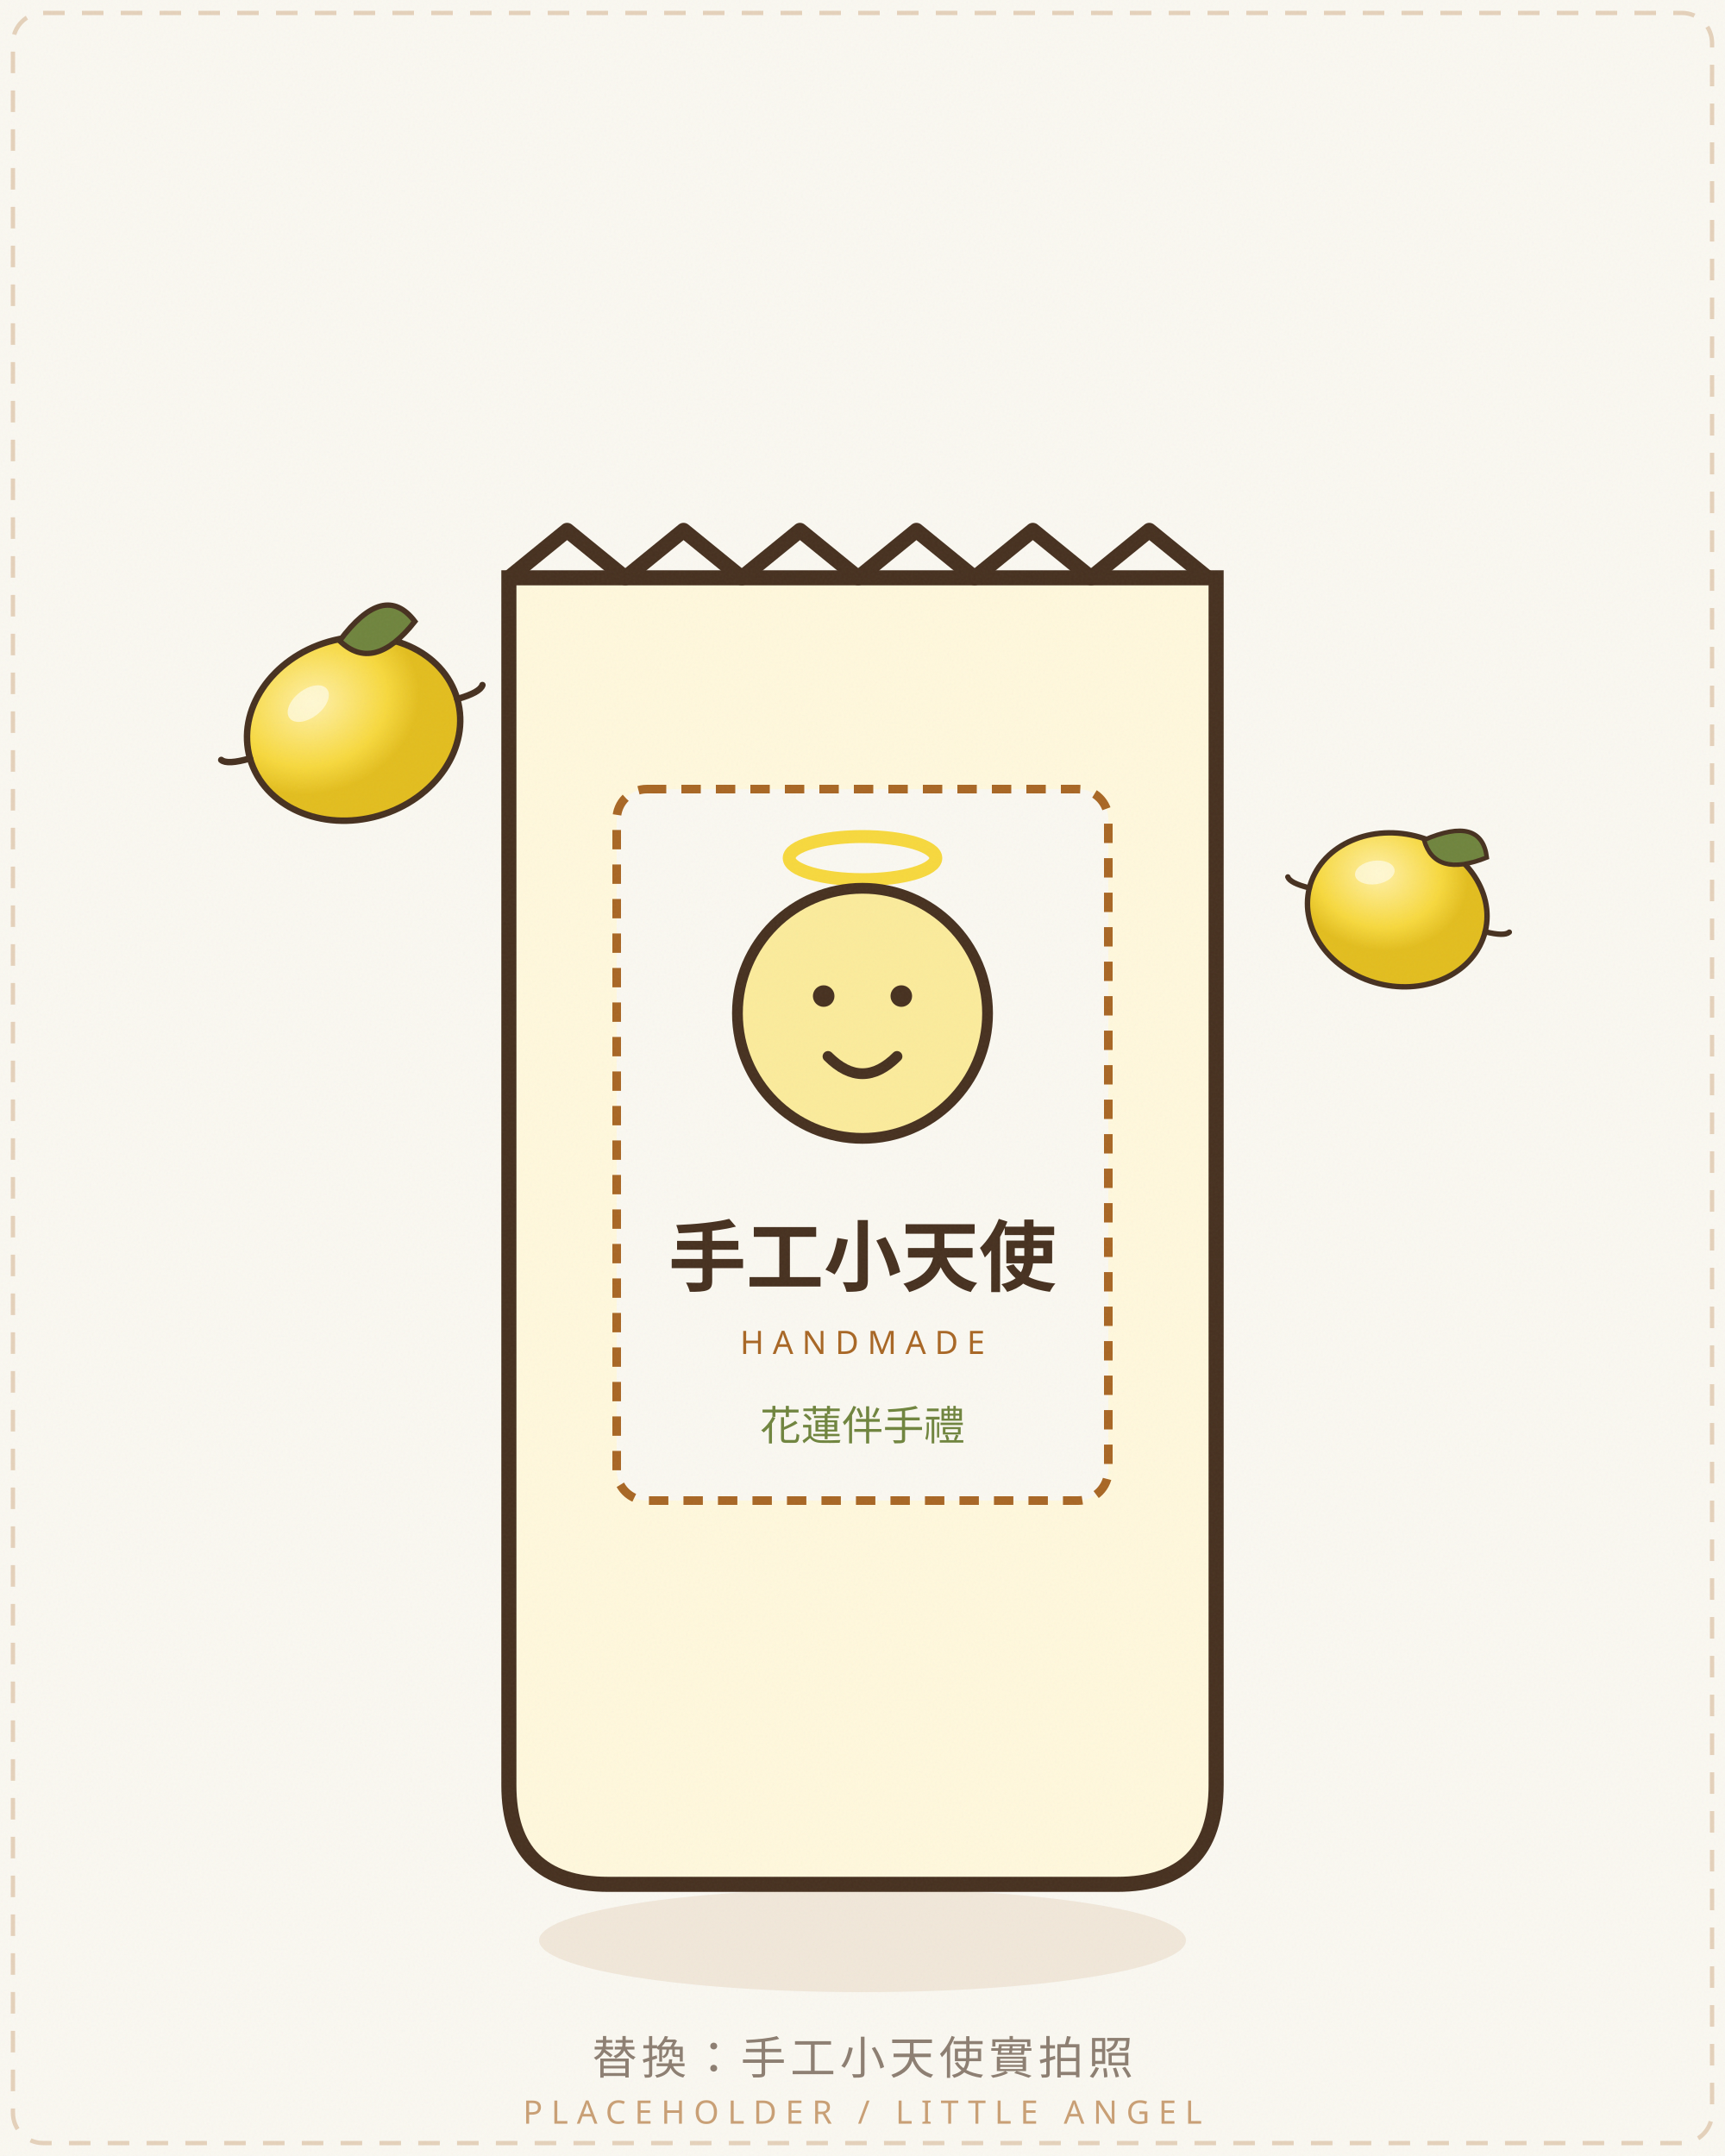
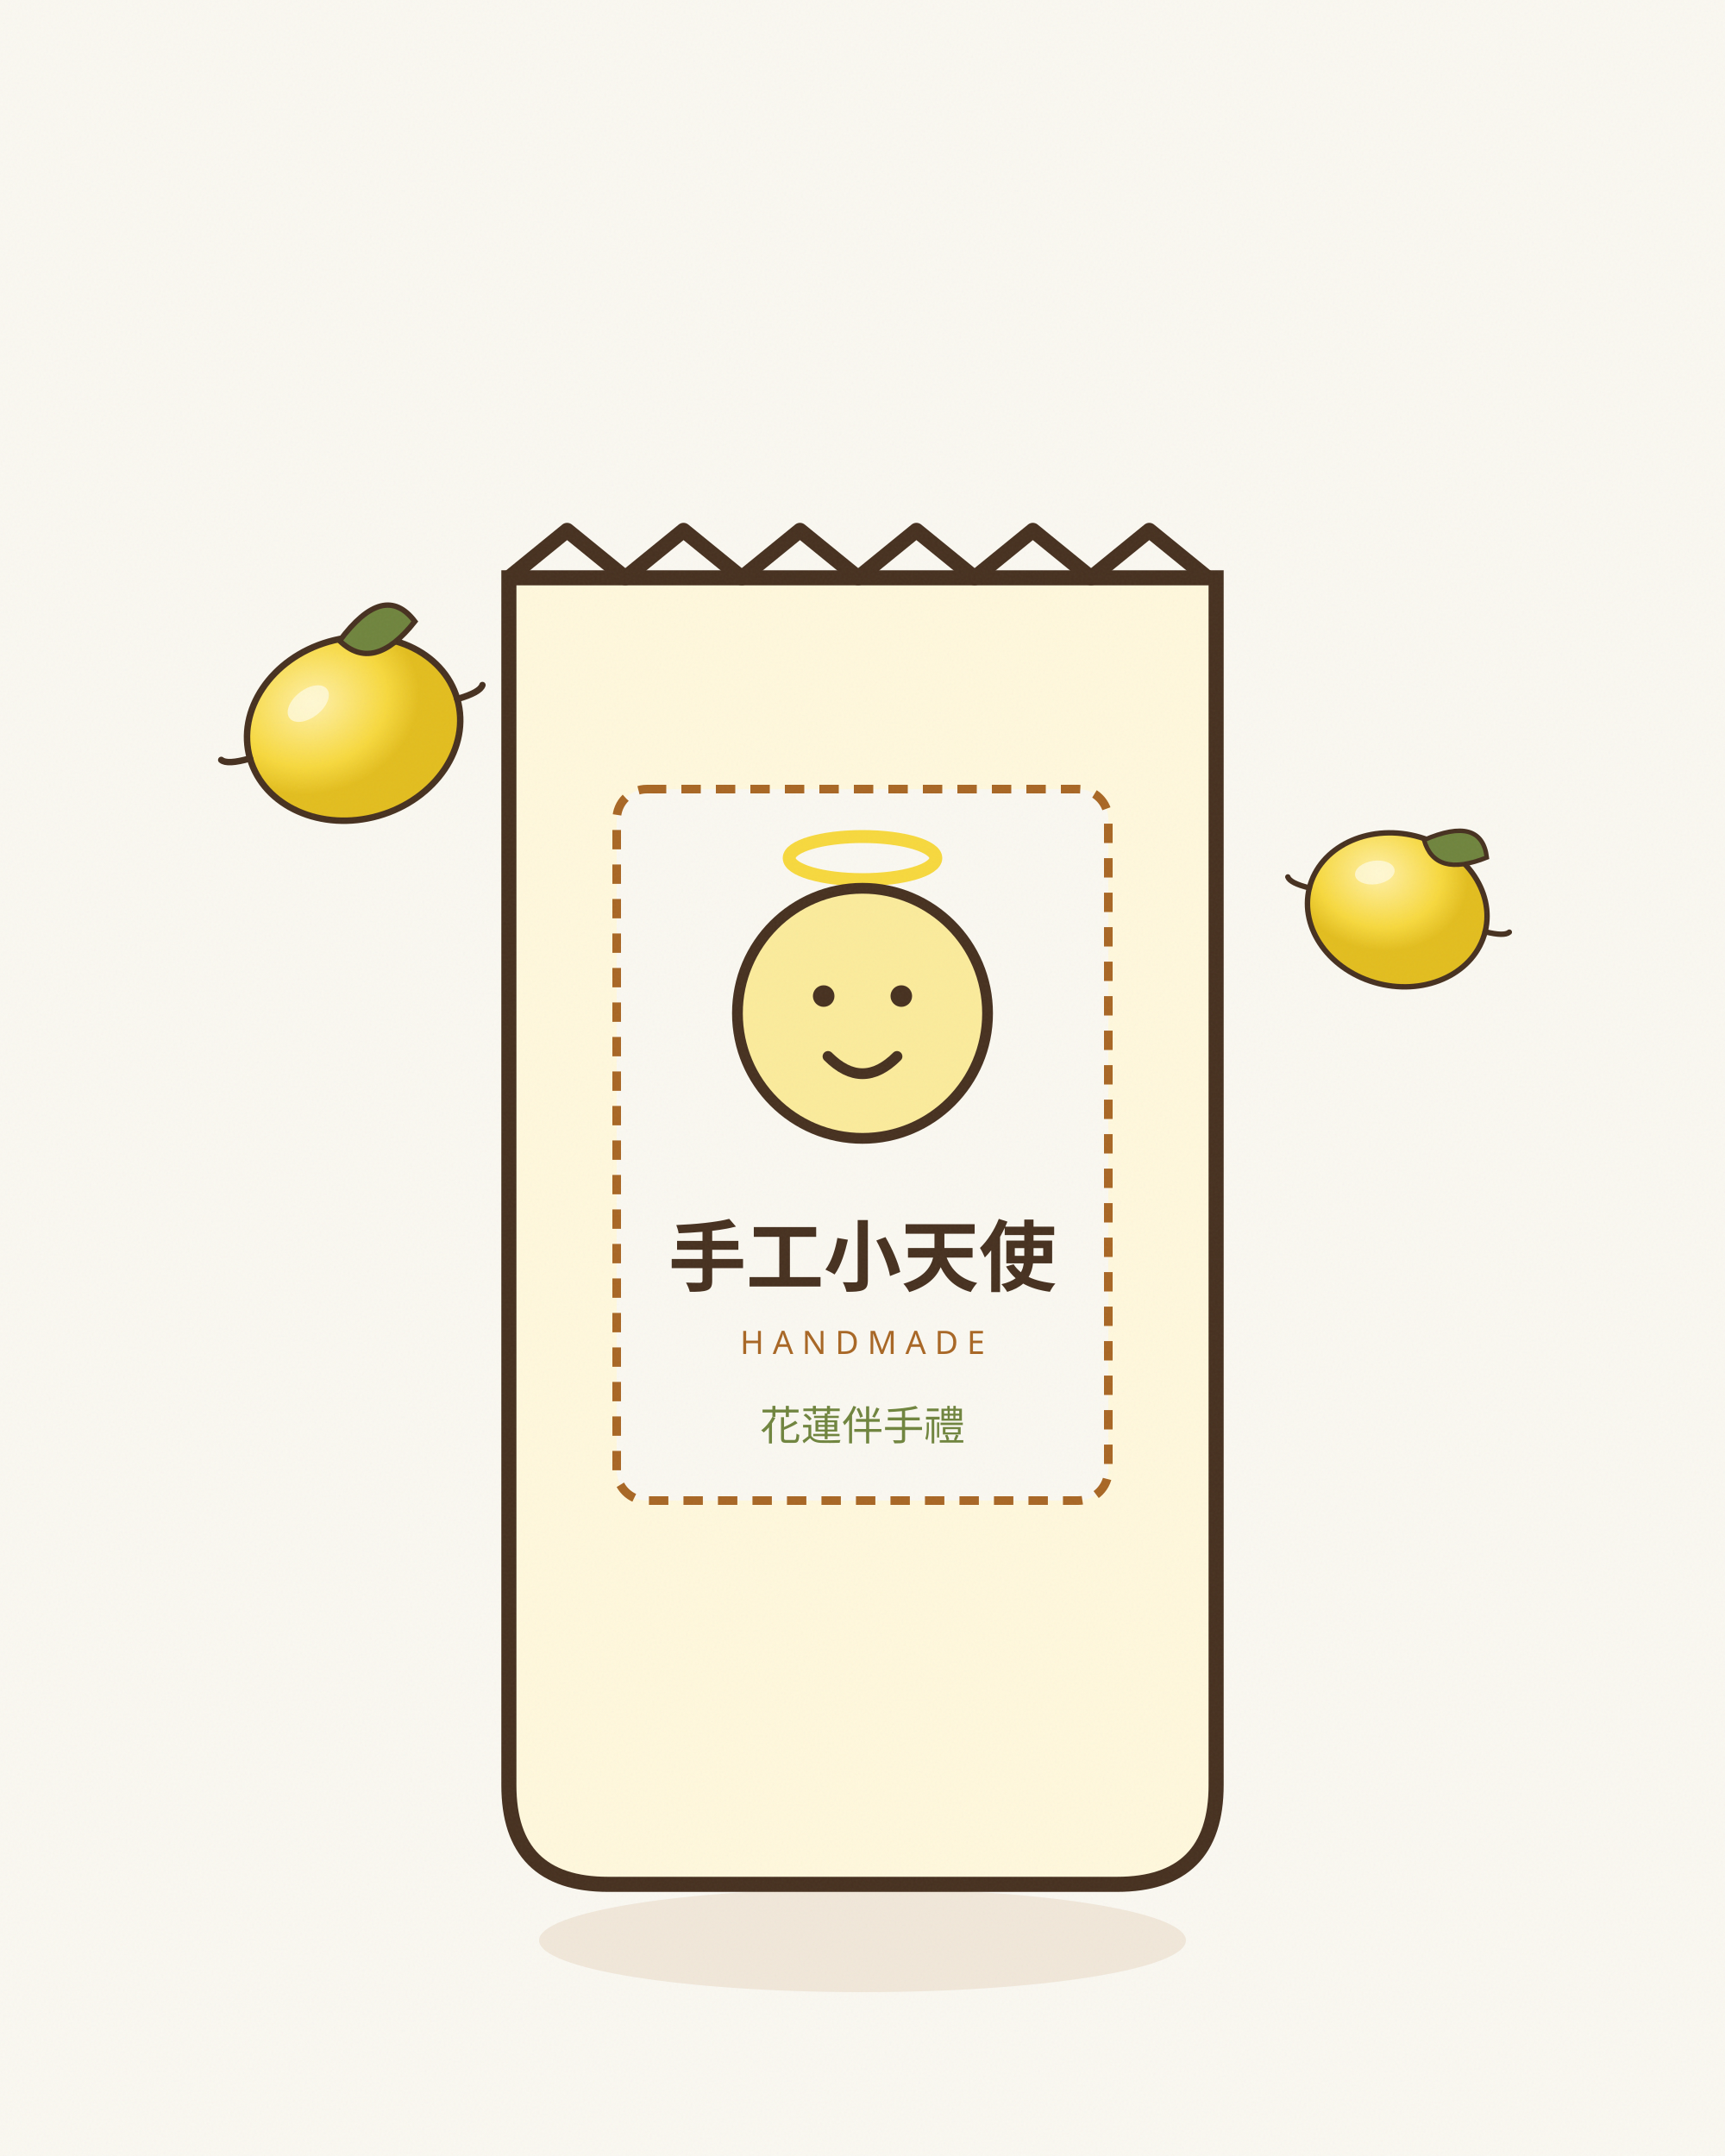
- <svg xmlns="http://www.w3.org/2000/svg" viewBox="0 0 800 1000" width="800" height="1000" role="img" aria-label="替換：手工小天使實拍照">
+ <svg xmlns="http://www.w3.org/2000/svg" viewBox="0 0 800 1000" width="800" height="1000" role="img" aria-label="手工小天使">
  <defs>
    <linearGradient id="tea" x1="0" y1="0" x2="0" y2="1">
      <stop offset="0%" stop-color="#C98D47" />
      <stop offset="60%" stop-color="#A86624" />
      <stop offset="100%" stop-color="#8A5019" />
    </linearGradient>
    <linearGradient id="sky" x1="0" y1="0" x2="0" y2="1">
      <stop offset="0%" stop-color="#FFF3C4" />
      <stop offset="100%" stop-color="#FAF8F1" />
    </linearGradient>
    <radialGradient id="lemonG" cx="35%" cy="30%">
      <stop offset="0%" stop-color="#FFF0A8" />
      <stop offset="70%" stop-color="#F7D83D" />
      <stop offset="100%" stop-color="#E2BD1E" />
    </radialGradient>
    <filter id="grain">
      <feTurbulence type="fractalNoise" baseFrequency="0.9" numOctaves="2" />
    </filter>
  </defs>
  <rect width="800" height="1000" fill="#FAF8F1" />
  <g>
    <ellipse cx="400" cy="900" rx="150" ry="24" fill="#A86624" opacity="0.12" />
    <path d="M 236 268 h 328 v 560 q 0 46 -46 46 h -236 q -46 0 -46 -46 z" fill="#FFF8DC" stroke="#46301F" stroke-width="7" />
    <path d="M 236 268 l 27 -22 l 27 22 l 27 -22 l 27 22 l 27 -22 l 27 22 l 27 -22 l 27 22 l 27 -22 l 27 22 l 27 -22 l 27 22 " fill="none" stroke="#46301F" stroke-width="7" stroke-linejoin="round" />
    <rect x="286" y="366" width="228" height="330" rx="14" fill="#FAF8F1" stroke="#A86624" stroke-width="4" stroke-dasharray="9 7" />
    <ellipse cx="400" cy="398" rx="34" ry="10" fill="none" stroke="#F7D83D" stroke-width="6" />
    <circle cx="400" cy="470" r="58" fill="#FBEB9B" stroke="#46301F" stroke-width="5" />
    <circle cx="382" cy="462" r="5" fill="#46301F" />
    <circle cx="418" cy="462" r="5" fill="#46301F" />
    <path d="M 384 490 q 16 16 32 0" fill="none" stroke="#46301F" stroke-width="5" stroke-linecap="round" />
    <text x="400" y="596" text-anchor="middle" font-family="'Noto Sans TC','PingFang TC','Microsoft JhengHei',sans-serif" font-size="36" font-weight="700" fill="#46301F">手工小天使</text>
    <text x="400" y="628" text-anchor="middle" font-family="'Noto Sans TC','PingFang TC','Microsoft JhengHei',sans-serif" font-size="15" fill="#A86624" letter-spacing="4">HANDMADE</text>
    <text x="400" y="668" text-anchor="middle" font-family="'Noto Sans TC','PingFang TC','Microsoft JhengHei',sans-serif" font-size="19" fill="#6F843D">花蓮伴手禮</text>
    <g transform="translate(164 338) rotate(-16)">
      <ellipse rx="50" ry="42" fill="url(#lemonG)" stroke="#46301F" stroke-width="3" />
      <path d="M -50 0 q -11 0 -13 -3" fill="none" stroke="#46301F" stroke-width="3" stroke-linecap="round" />
      <path d="M 50 0 q 11 0 13 -3" fill="none" stroke="#46301F" stroke-width="3" stroke-linecap="round" />
      <ellipse cx="-17" cy="-17" rx="11" ry="6.5" fill="#FFFBE0" opacity="0.75" transform="rotate(-22 -17 -17)" />
      <path d="M 5 -41 q 27.5 -21 36 1 q -25 18 -36 -1 z" fill="#6F843D" stroke="#46301F" stroke-width="2.5" />
    </g>
    <g transform="translate(648 422) rotate(14)">
      <ellipse rx="42" ry="35.28" fill="url(#lemonG)" stroke="#46301F" stroke-width="2.52" />
      <path d="M -42 0 q -9.24 0 -10.92 -2.52" fill="none" stroke="#46301F" stroke-width="2.52" stroke-linecap="round" />
      <path d="M 42 0 q 9.24 0 10.92 -2.52" fill="none" stroke="#46301F" stroke-width="2.52" stroke-linecap="round" />
      <ellipse cx="-14.28" cy="-14.28" rx="9.24" ry="5.46" fill="#FFFBE0" opacity="0.75" transform="rotate(-22 -14.28 -14.28)" />
      <path d="M 4.2 -34.44 q 23.1 -17.64 30.24 0.84 q -21 15.12 -30.24 -0.84 z" fill="#6F843D" stroke="#46301F" stroke-width="2.1" />
    </g>
  </g>
  <rect width="800" height="1000" filter="url(#grain)" opacity="0.05" />
-   <g opacity="0.6" font-family="'Noto Sans TC','PingFang TC','Microsoft JhengHei',sans-serif">
-     <text x="400" y="962" text-anchor="middle" font-size="21" fill="#46301F" letter-spacing="2">替換：手工小天使實拍照</text>
-     <text x="400" y="985" text-anchor="middle" font-size="15" fill="#A86624" letter-spacing="4">PLACEHOLDER / LITTLE ANGEL</text>
-   </g>
-   <rect x="6" y="6" width="788" height="988" fill="none" stroke="#A86624" stroke-opacity="0.26" stroke-width="2" stroke-dasharray="10 8" rx="14" />
</svg>
